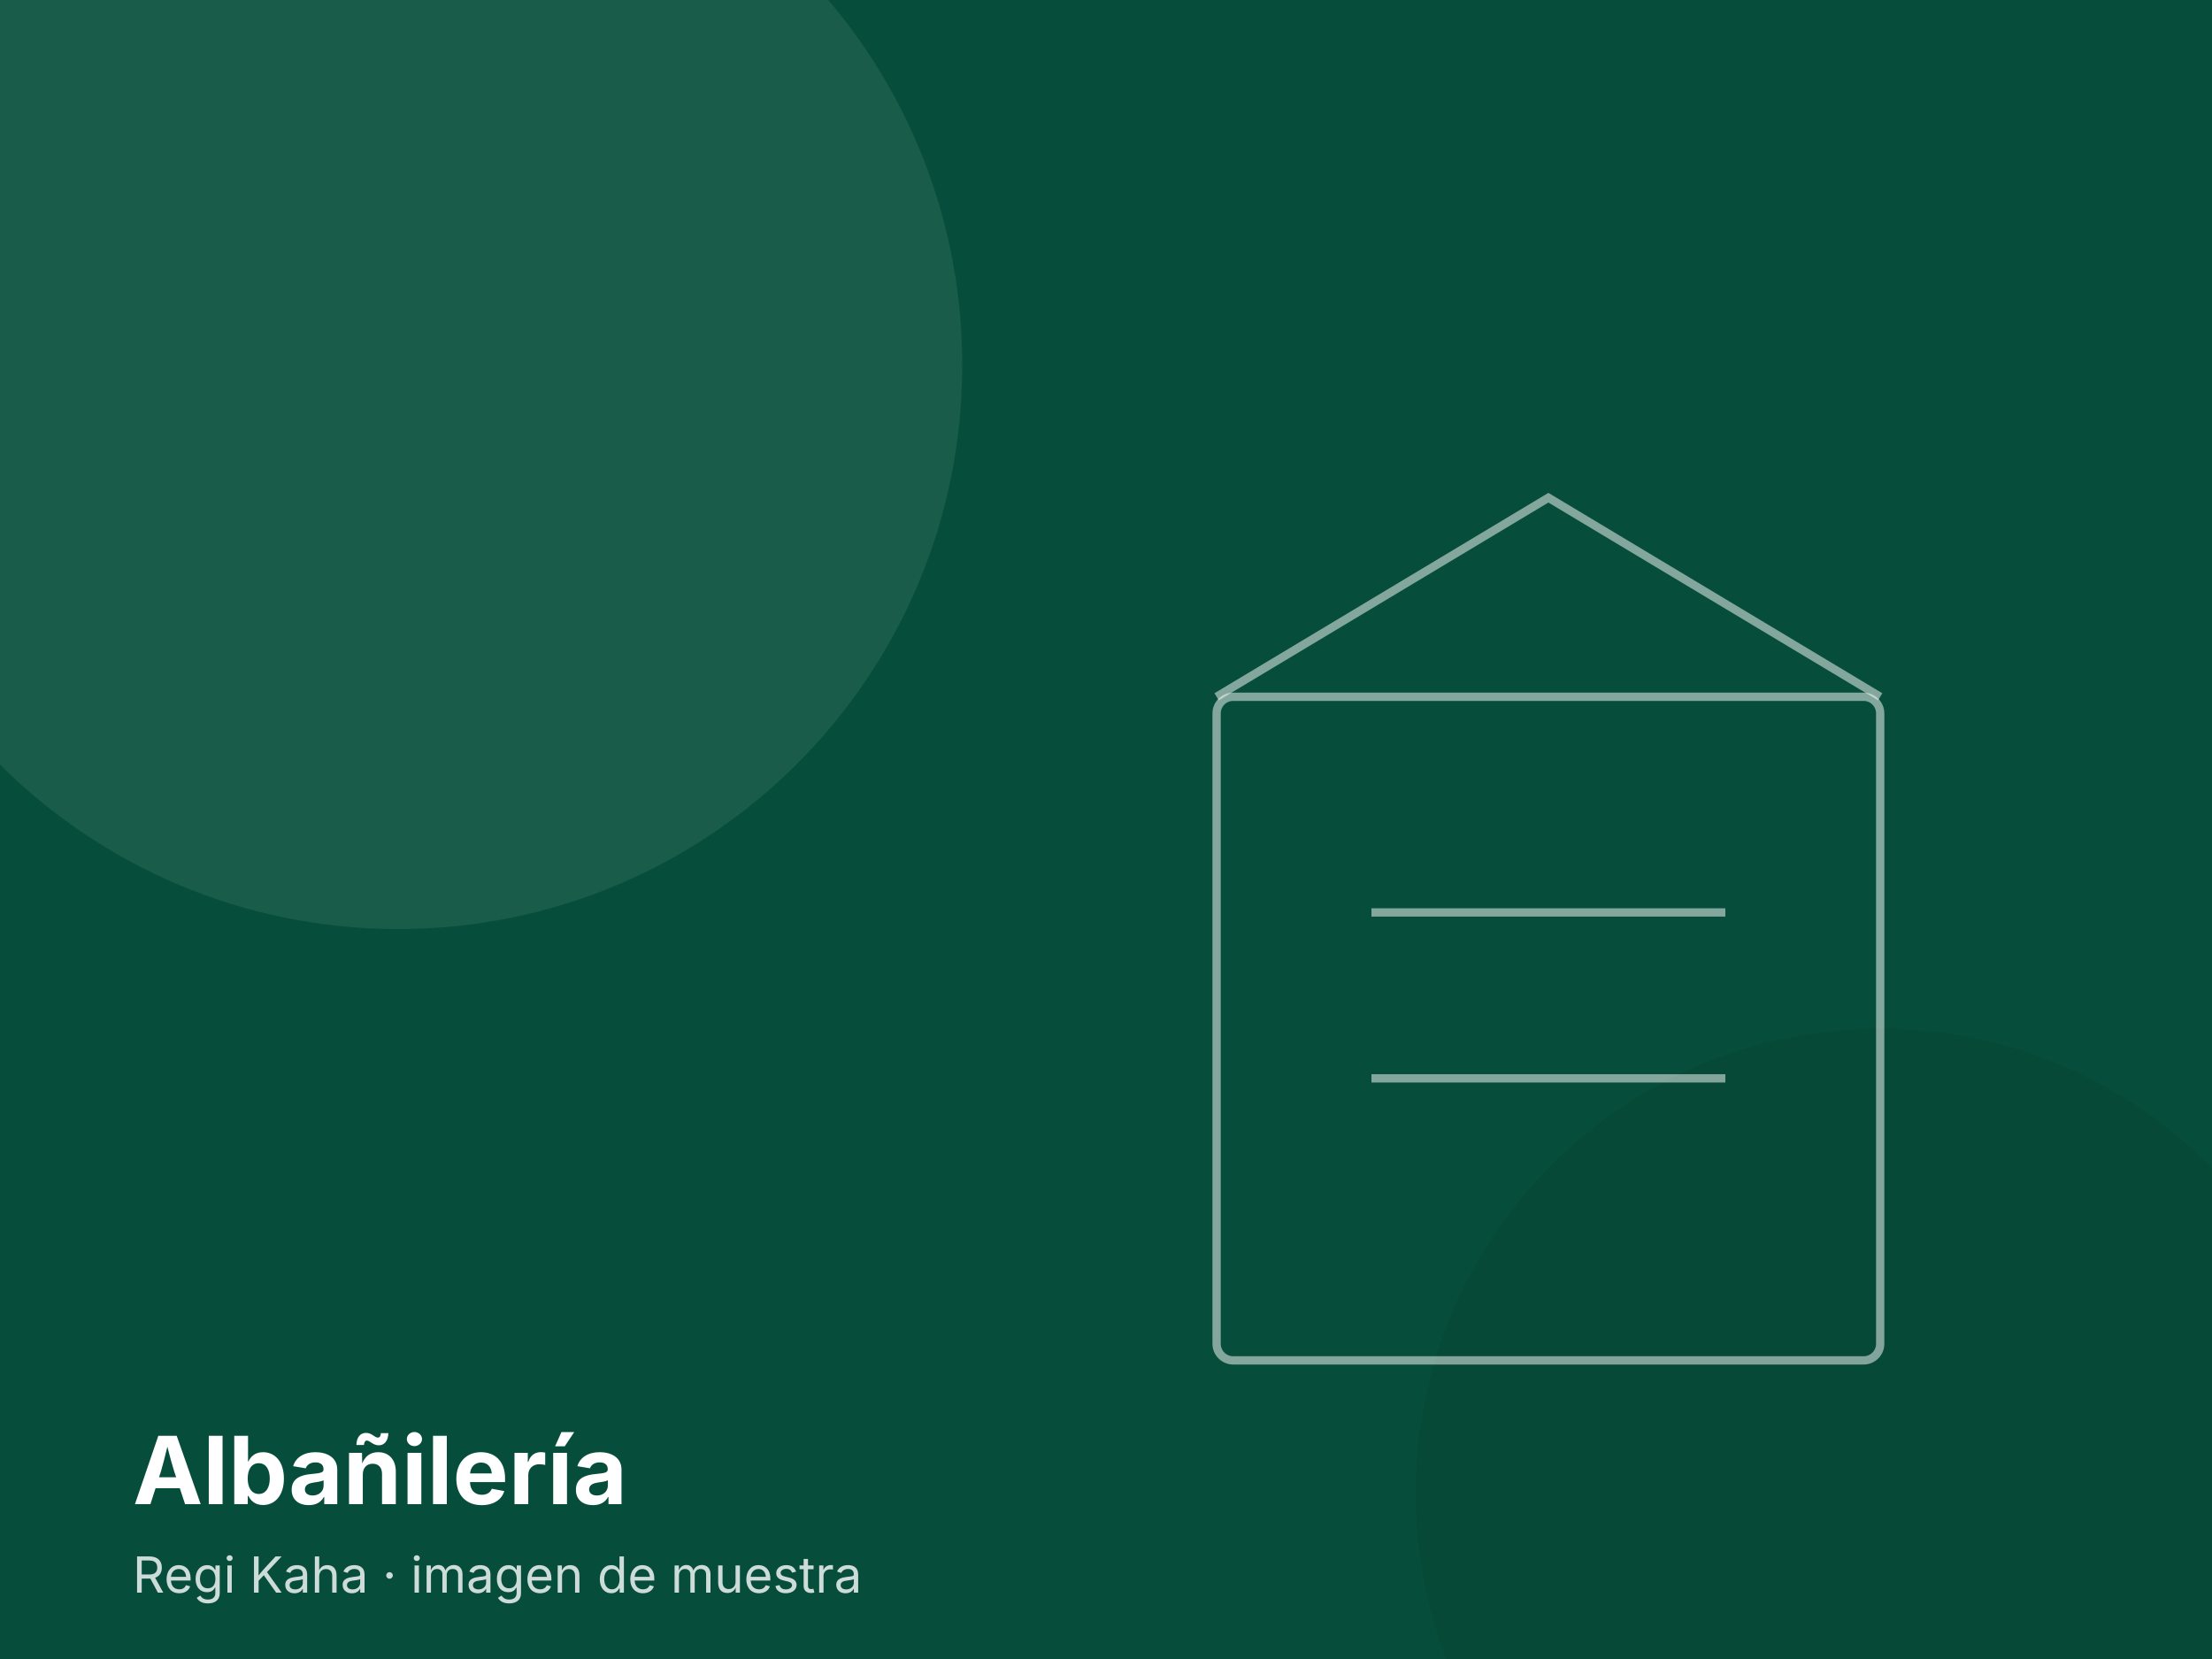
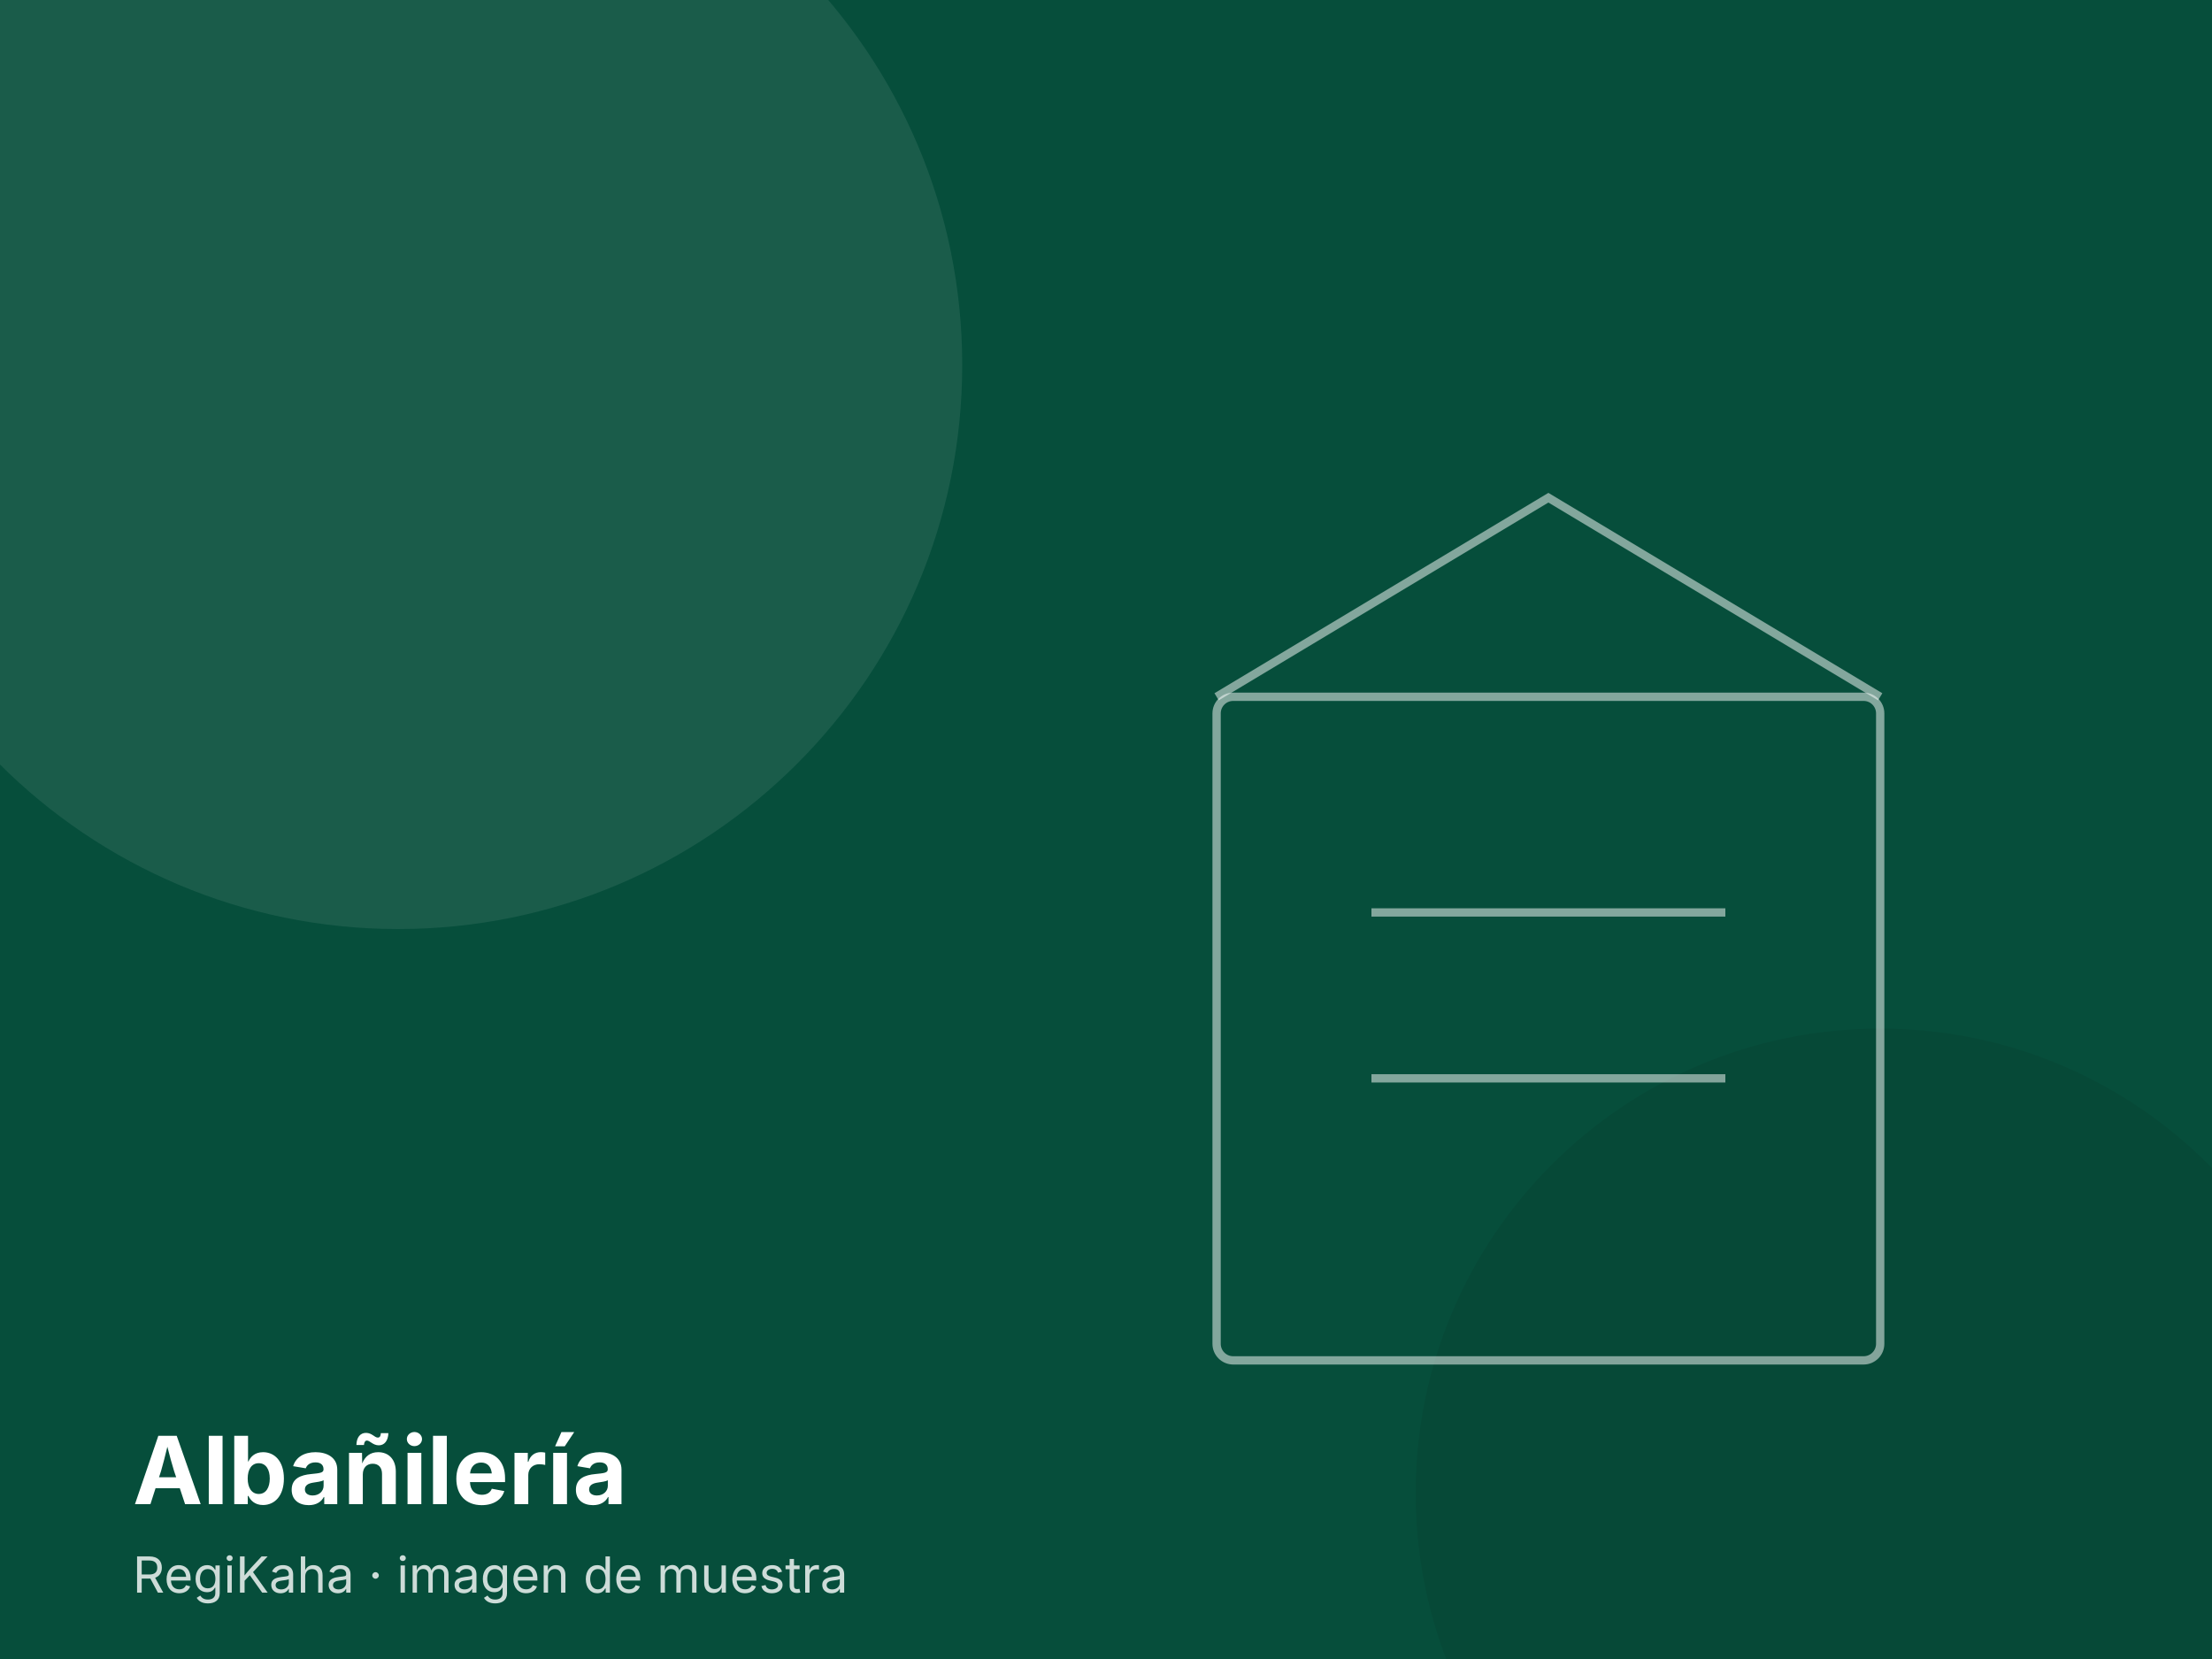
<svg xmlns="http://www.w3.org/2000/svg" width="800" height="600" viewBox="0 0 800 600">
  <defs>
    <linearGradient id="cg" gradientTransform="rotate(207)">
      <stop offset="0" stop-color="#064E3B" />
      <stop offset="0.55" stop-color="#0F766E" />
      <stop offset="1" stop-color="#14B8A6" />
    </linearGradient>
  </defs>
  <rect width="800" height="600" fill="url(#cg)" />
  <circle cx="144" cy="132" r="204" fill="rgba(255,255,255,0.08)" />
  <circle cx="680" cy="540" r="168" fill="rgba(0,0,0,0.07)" />
  <g stroke="rgba(255,255,255,0.5)" stroke-width="3" fill="none">
    <rect x="440" y="252" width="240" height="240" rx="6" />
    <path d="M440 252 L560 180 L680 252" />
    <line x1="496" y1="330" x2="624" y2="330" />
    <line x1="496" y1="390" x2="624" y2="390" />
  </g>
  <text x="48" y="544" font-family="Inter, sans-serif" font-size="34" font-weight="700" fill="#fff">Albañilería</text>
-   <text x="48" y="576" font-family="Inter, sans-serif" font-size="18" fill="rgba(255,255,255,0.8)">Regi Kaha · imagen de muestra</text>
+   <text x="48" y="576" font-family="Inter, sans-serif" font-size="18" fill="rgba(255,255,255,0.8)">RegiKaha · imagen de muestra</text>
</svg>
